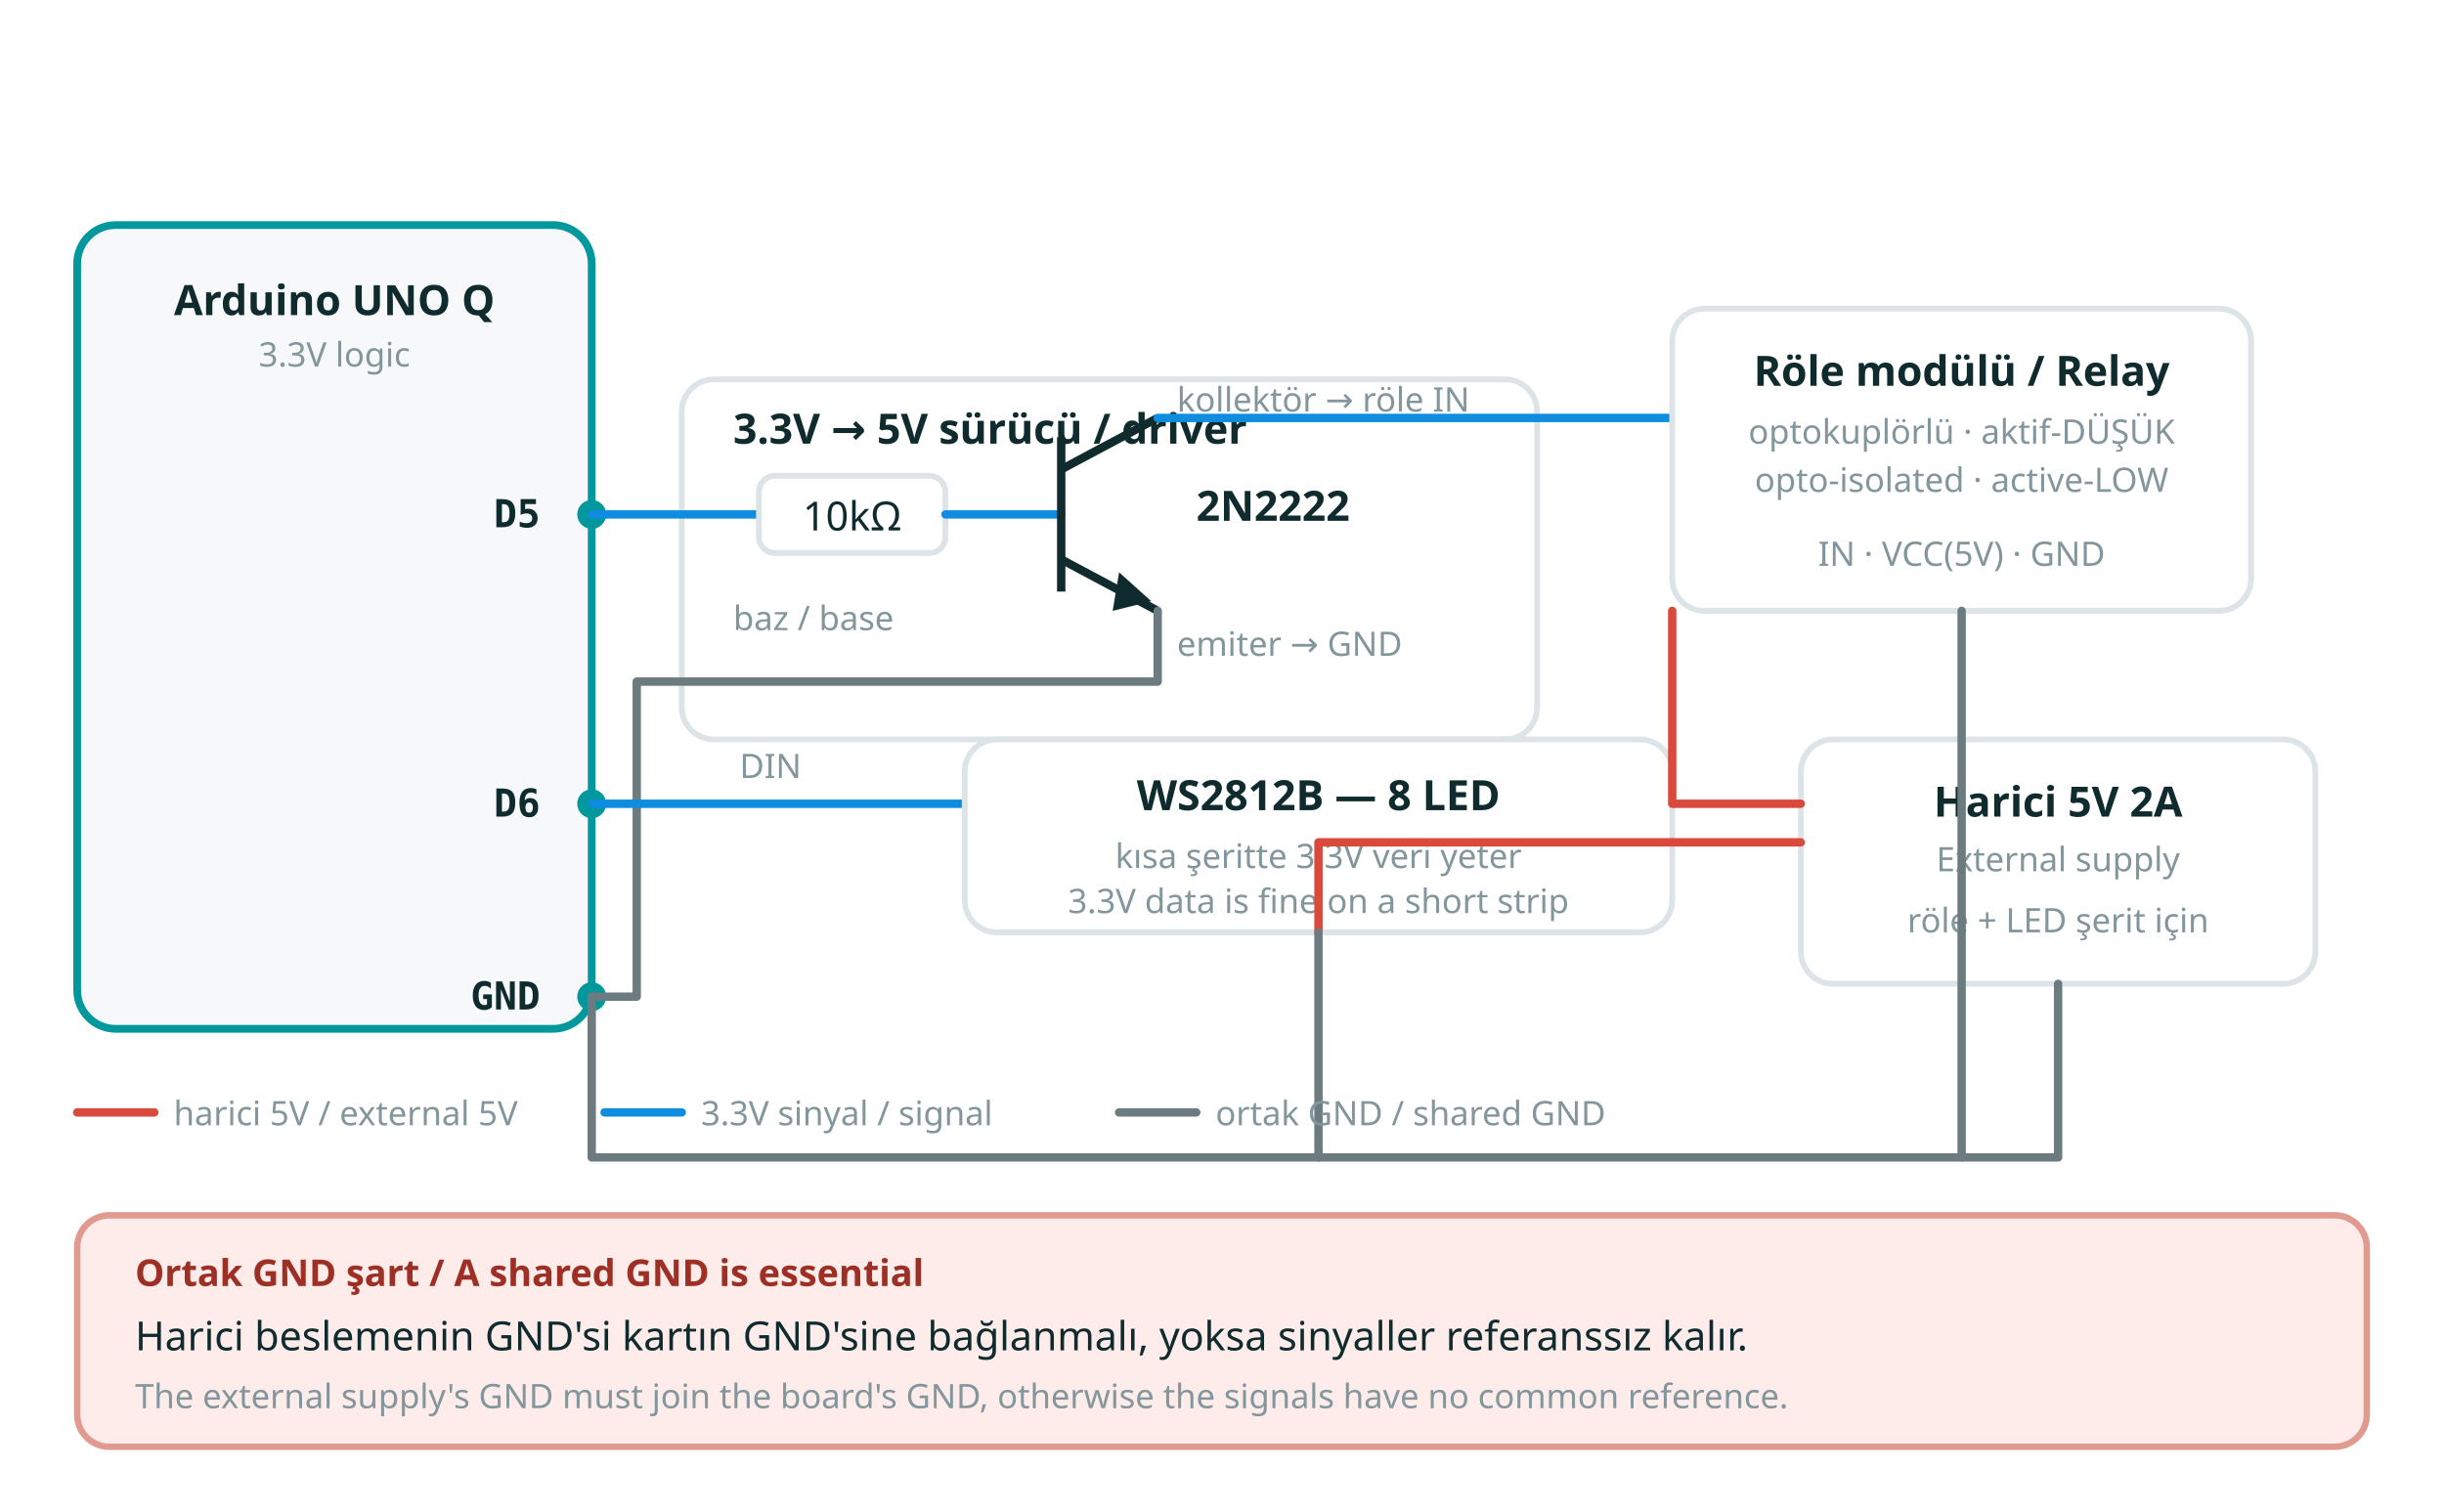
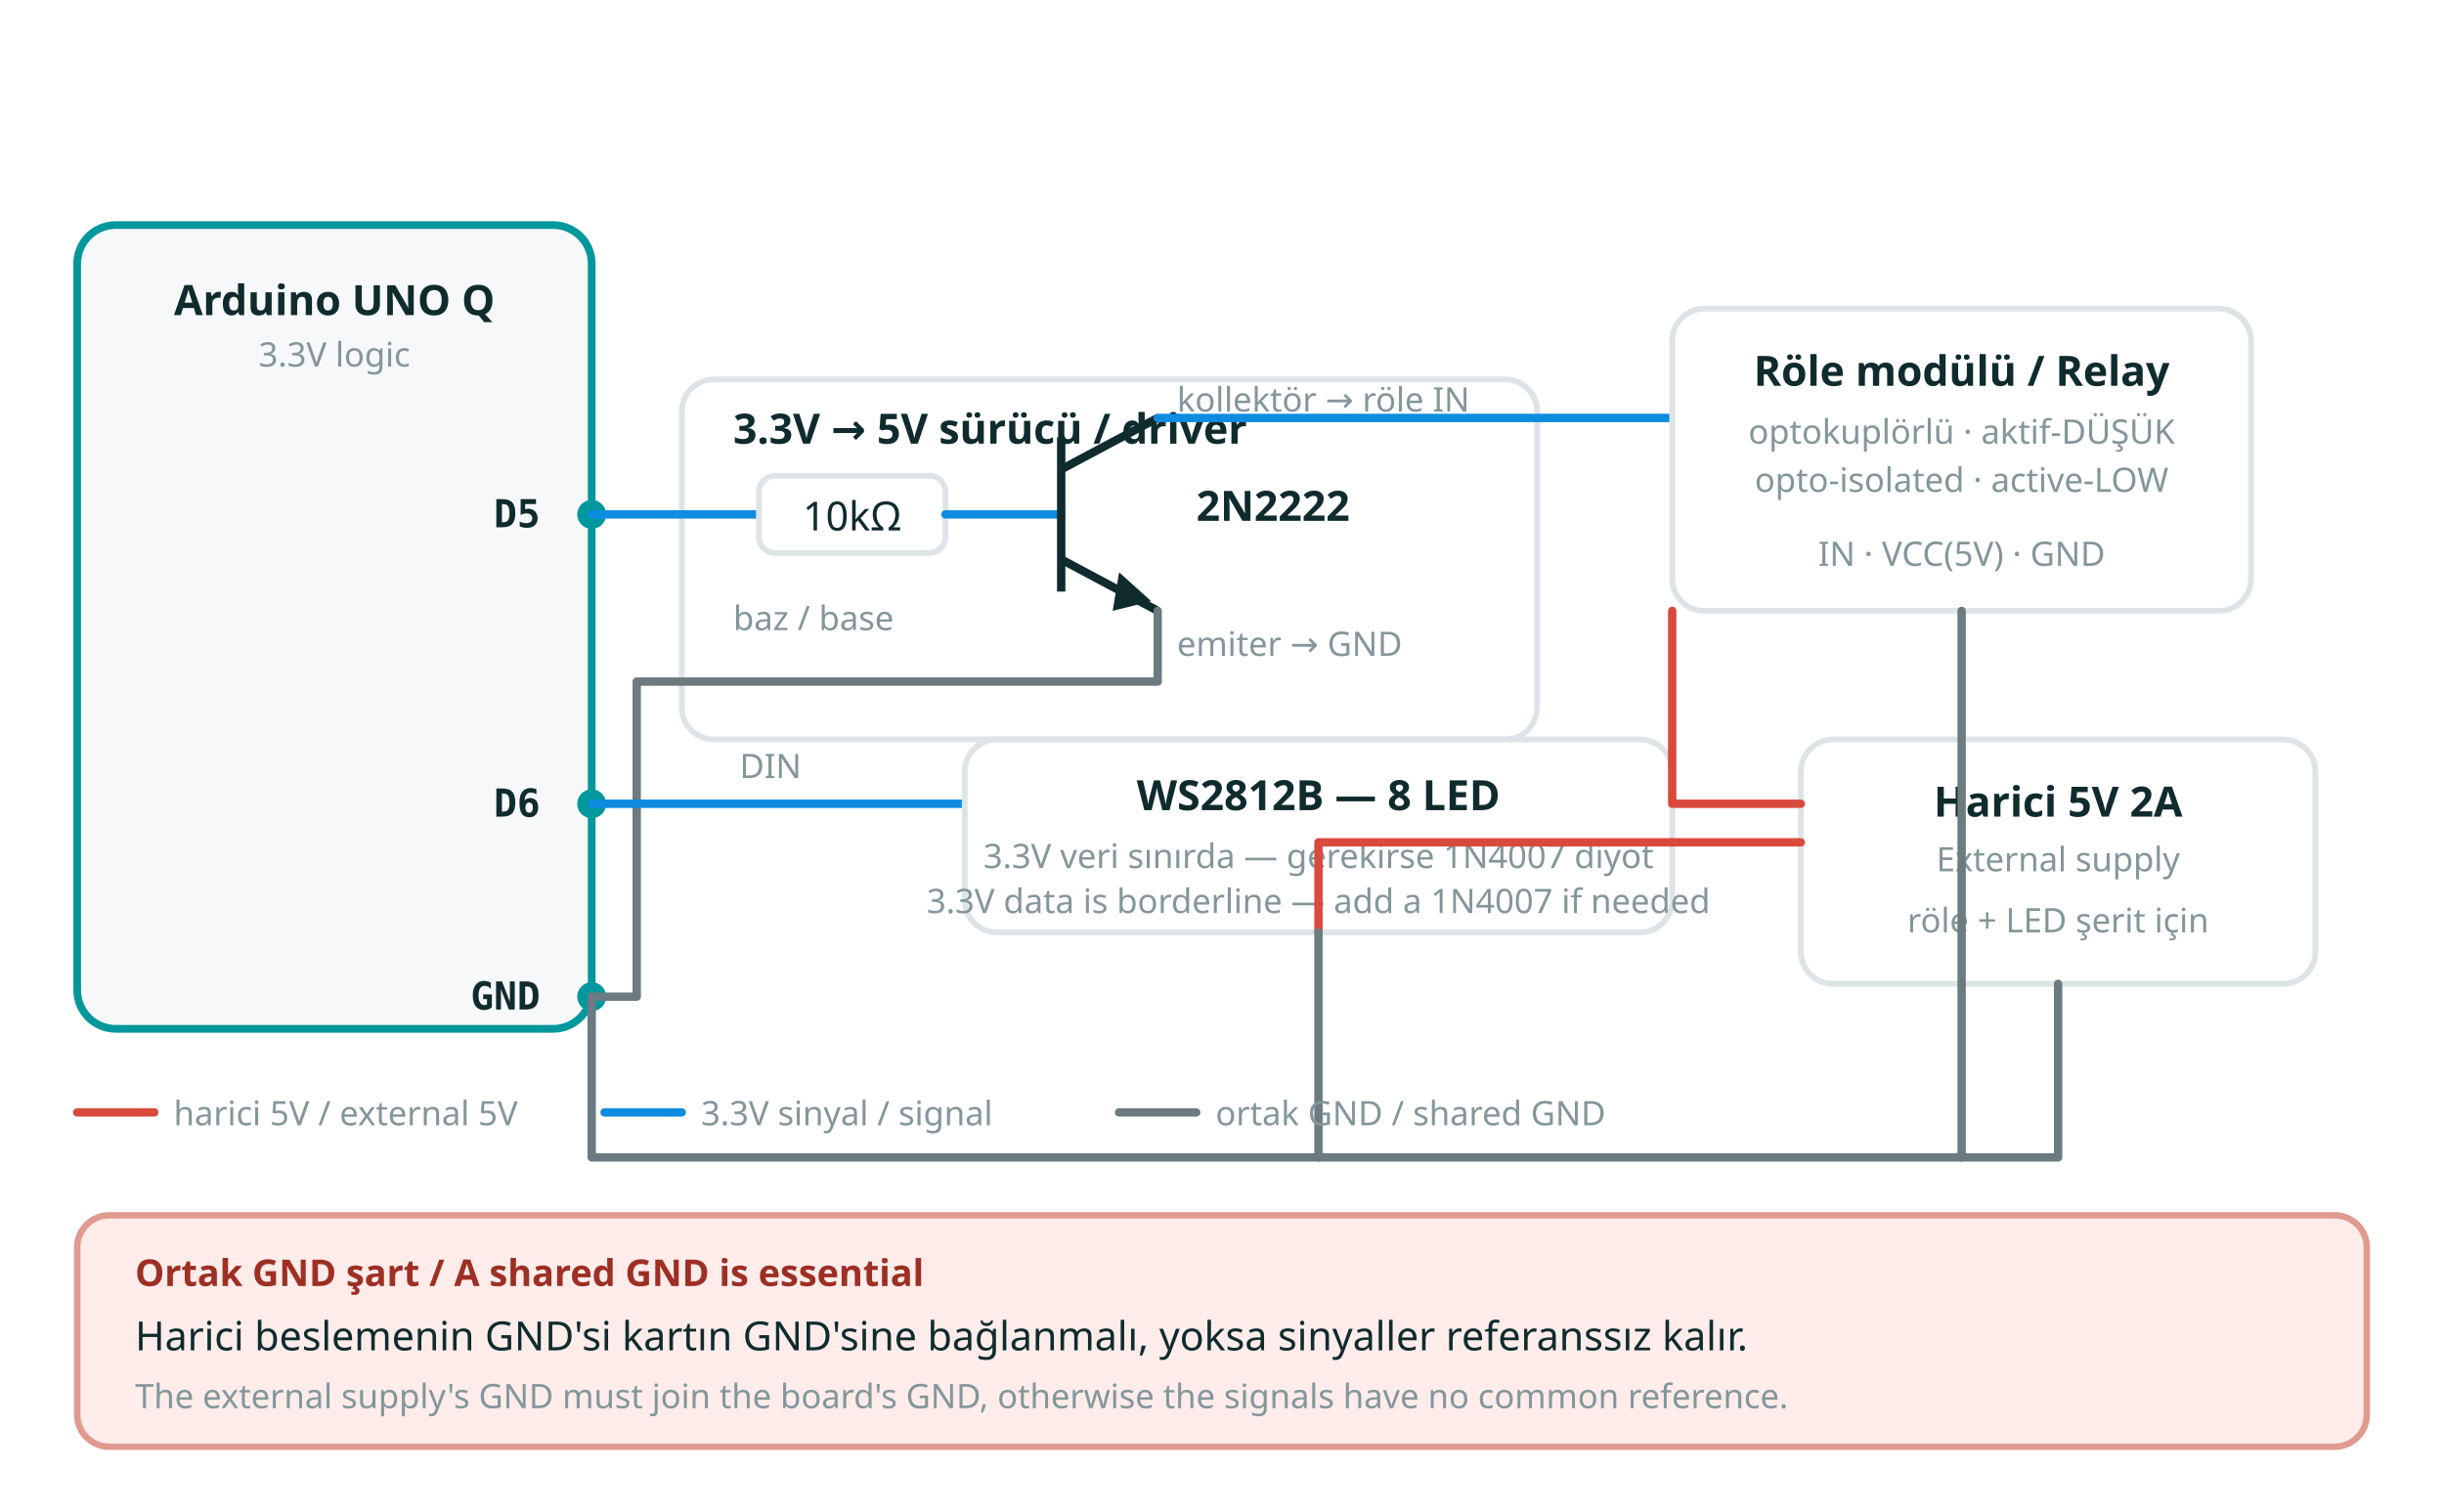
<svg xmlns="http://www.w3.org/2000/svg" viewBox="0 0 760 470" role="img" aria-labelledby="d7-title">
  <style>
    .wire  { fill: none; stroke-width: 2.6; stroke-linecap: round; stroke-linejoin: round; }
    .w-sig { stroke: #0d8ce0; }
    .w-5v  { stroke: #d94a3d; }
    .w-gnd { stroke: #6b7b80; }
    .board { fill: var(--bg-subtle, #f6f8f9); stroke: var(--color-brand-500, #00979d); stroke-width: 2.4; }
    .part  { fill: var(--surface, #fff); stroke: var(--border, #dde4e8); stroke-width: 1.8; }
    .warnbox { fill: #fdecea; stroke: #e09a90; stroke-width: 2; }
    .lbl   { font-family: ui-sans-serif, system-ui, sans-serif; font-size: 12.5px; fill: var(--text, #102b2e); }
    .lbl-b { font-family: ui-sans-serif, system-ui, sans-serif; font-size: 13px; font-weight: 650; fill: var(--text, #102b2e); }
    .pin   { font-family: ui-monospace, monospace; font-size: 12px; font-weight: 700; fill: var(--text, #102b2e); }
    .muted { font-family: ui-sans-serif, system-ui, sans-serif; font-size: 10.5px; fill: var(--text-faint, #83969b); }
    .warn  { font-family: ui-sans-serif, system-ui, sans-serif; font-size: 11.5px; font-weight: 700; fill: #9d2f24; }
    .pad   { fill: var(--color-brand-500, #00979d); }
  </style>
  <rect class="board" x="24" y="70" width="160" height="250" rx="12" />
  <text class="lbl-b" x="104" y="98" text-anchor="middle">Arduino UNO Q</text>
  <text class="muted" x="104" y="114" text-anchor="middle">3.3V logic</text>
  <g>
    <circle class="pad" cx="184" cy="160" r="4.5" />
    <text class="pin" x="168" y="164" text-anchor="end">D5</text>
    <circle class="pad" cx="184" cy="250" r="4.5" />
    <text class="pin" x="168" y="254" text-anchor="end">D6</text>
    <circle class="pad" cx="184" cy="310" r="4.5" />
    <text class="pin" x="168" y="314" text-anchor="end">GND</text>
  </g>
  <rect class="part" x="212" y="118" width="266" height="112" rx="10" />
  <text class="lbl-b" x="228" y="138">3.3V → 5V sürücü / driver</text>
  <path class="wire w-sig" d="M184 160 H236" />
  <rect class="part" x="236" y="148" width="58" height="24" rx="5" />
  <text class="lbl" x="265" y="165" text-anchor="middle">10kΩ</text>
  <path class="wire w-sig" d="M294 160 H330" />
  <line x1="330" y1="136" x2="330" y2="184" stroke="var(--text, #102b2e)" stroke-width="2.6" />
  <line x1="330" y1="146" x2="360" y2="130" stroke="var(--text, #102b2e)" stroke-width="2.6" />
  <line x1="330" y1="174" x2="360" y2="190" stroke="var(--text, #102b2e)" stroke-width="2.6" />
  <polygon points="348,178 358,187 346,190" fill="var(--text, #102b2e)" />
  <text class="lbl-b" x="372" y="162">2N2222</text>
  <text class="muted" x="228" y="196">baz / base</text>
  <text class="muted" x="366" y="128">kollektör → röle IN</text>
  <text class="muted" x="366" y="204">emiter → GND</text>
  <path class="wire w-sig" d="M360 130 H520" />
  <path class="wire w-gnd" d="M360 190 V212 H198 V310 H184" />
  <rect class="part" x="520" y="96" width="180" height="94" rx="10" />
  <text class="lbl-b" x="610" y="120" text-anchor="middle">Röle modülü / Relay</text>
  <text class="muted" x="610" y="138" text-anchor="middle">optokuplörlü · aktif-DÜŞÜK</text>
  <text class="muted" x="610" y="153" text-anchor="middle">opto-isolated · active-LOW</text>
  <text class="muted" x="610" y="176" text-anchor="middle">IN · VCC(5V) · GND</text>
  <path class="wire w-sig" d="M184 250 H300" />
  <text class="muted" x="230" y="242">DIN</text>
  <rect class="part" x="300" y="230" width="220" height="60" rx="10" />
  <text class="lbl-b" x="410" y="252" text-anchor="middle">WS2812B — 8 LED</text>
-   <text class="muted" x="410" y="270" text-anchor="middle">kısa şeritte 3.3V veri yeter</text>
-   <text class="muted" x="410" y="284" text-anchor="middle">3.3V data is fine on a short strip</text>
+   <text class="muted" x="410" y="270" text-anchor="middle">3.3V veri sınırda — gerekirse 1N4007 diyot</text>
+   <text class="muted" x="410" y="284" text-anchor="middle">3.3V data is borderline — add a 1N4007 if needed</text>
  <rect class="part" x="560" y="230" width="160" height="76" rx="10" />
  <text class="lbl-b" x="640" y="254" text-anchor="middle">Harici 5V 2A</text>
  <text class="muted" x="640" y="271" text-anchor="middle">External supply</text>
  <text class="muted" x="640" y="290" text-anchor="middle">röle + LED şerit için</text>
  <path class="wire w-5v" d="M560 250 H520 V190" />
  <path class="wire w-5v" d="M560 262 H540 V262 H520 V262" />
  <path class="wire w-5v" d="M520 262 H410 V290" />
  <path class="wire w-gnd" d="M640 306 V360 H184 V310" />
  <path class="wire w-gnd" d="M610 190 V360" />
  <path class="wire w-gnd" d="M410 290 V360" />
  <rect class="warnbox" x="24" y="378" width="712" height="72" rx="10" />
  <text class="warn" x="42" y="400">Ortak GND şart / A shared GND is essential</text>
  <text class="lbl" x="42" y="420">
    Harici beslemenin GND'si kartın GND'sine bağlanmalı, yoksa sinyaller referanssız kalır.
  </text>
  <text class="muted" x="42" y="438">
    The external supply's GND must join the board's GND, otherwise the signals have no common reference.
  </text>
  <g transform="translate(24, 340)">
    <line class="wire w-5v" x1="0" y1="6" x2="24" y2="6" />
    <text class="muted" x="30" y="10">harici 5V / external 5V</text>
    <line class="wire w-sig" x1="164" y1="6" x2="188" y2="6" />
    <text class="muted" x="194" y="10">3.3V sinyal / signal</text>
    <line class="wire w-gnd" x1="324" y1="6" x2="348" y2="6" />
    <text class="muted" x="354" y="10">ortak GND / shared GND</text>
  </g>
</svg>
